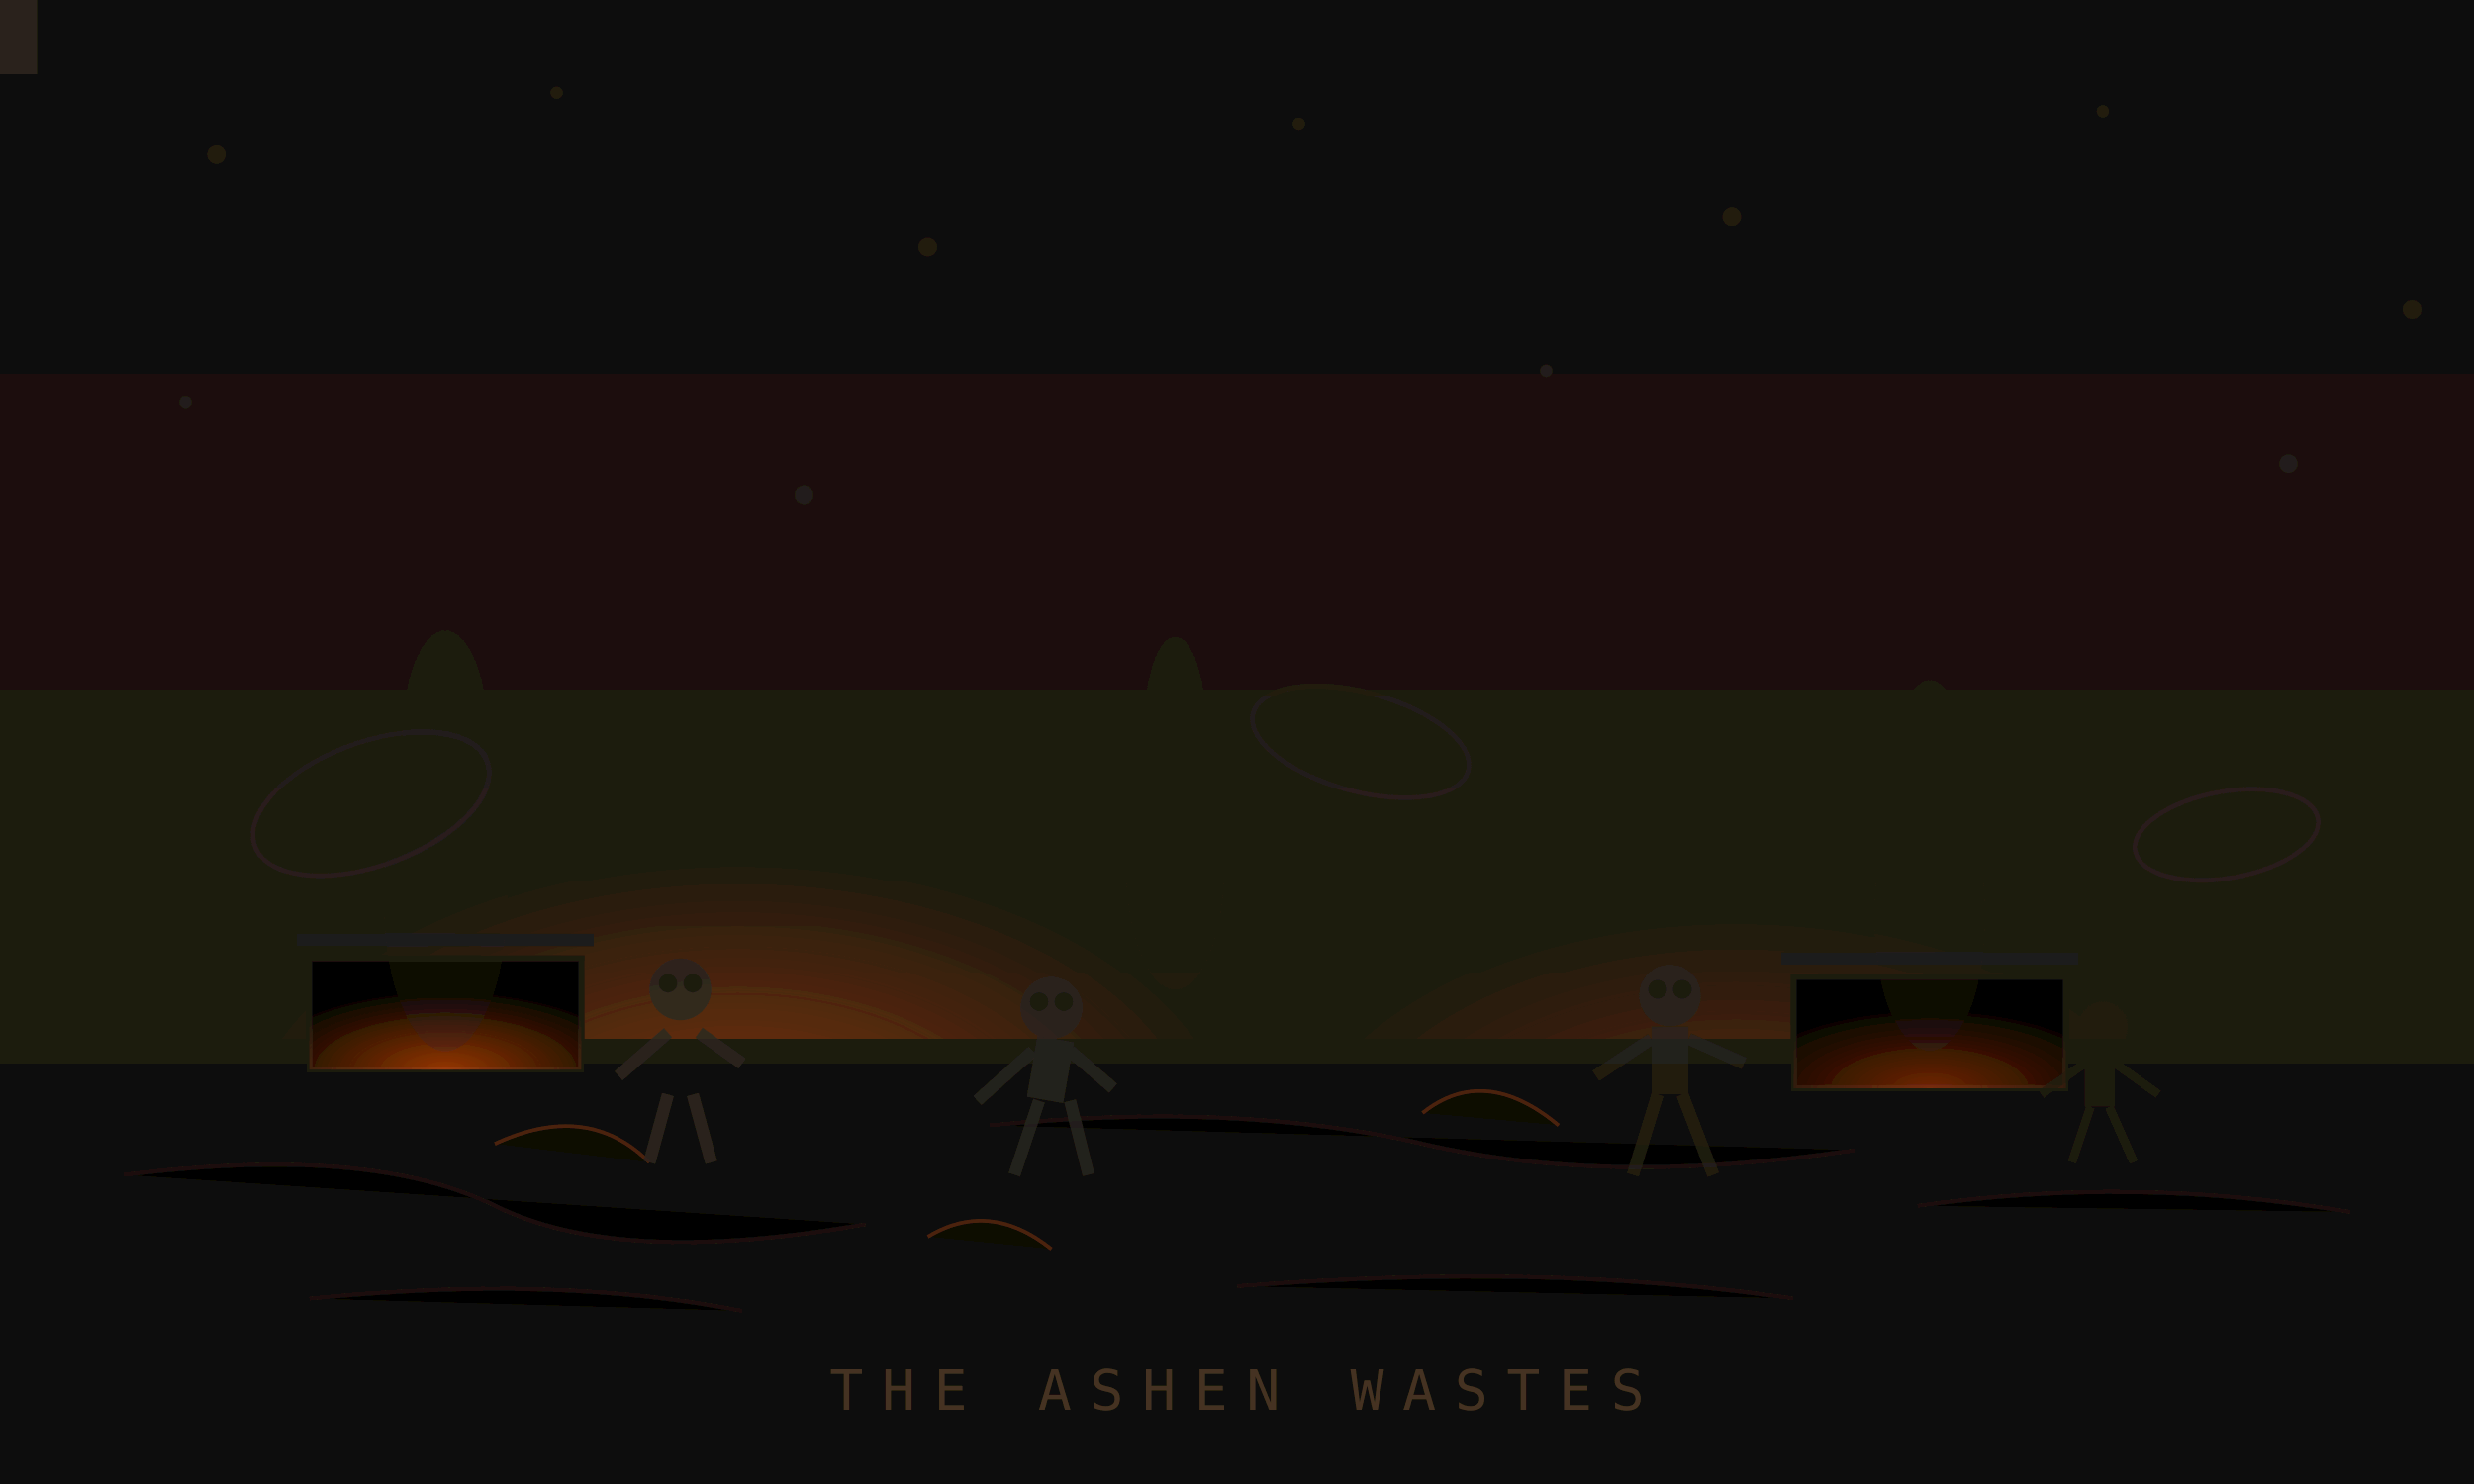
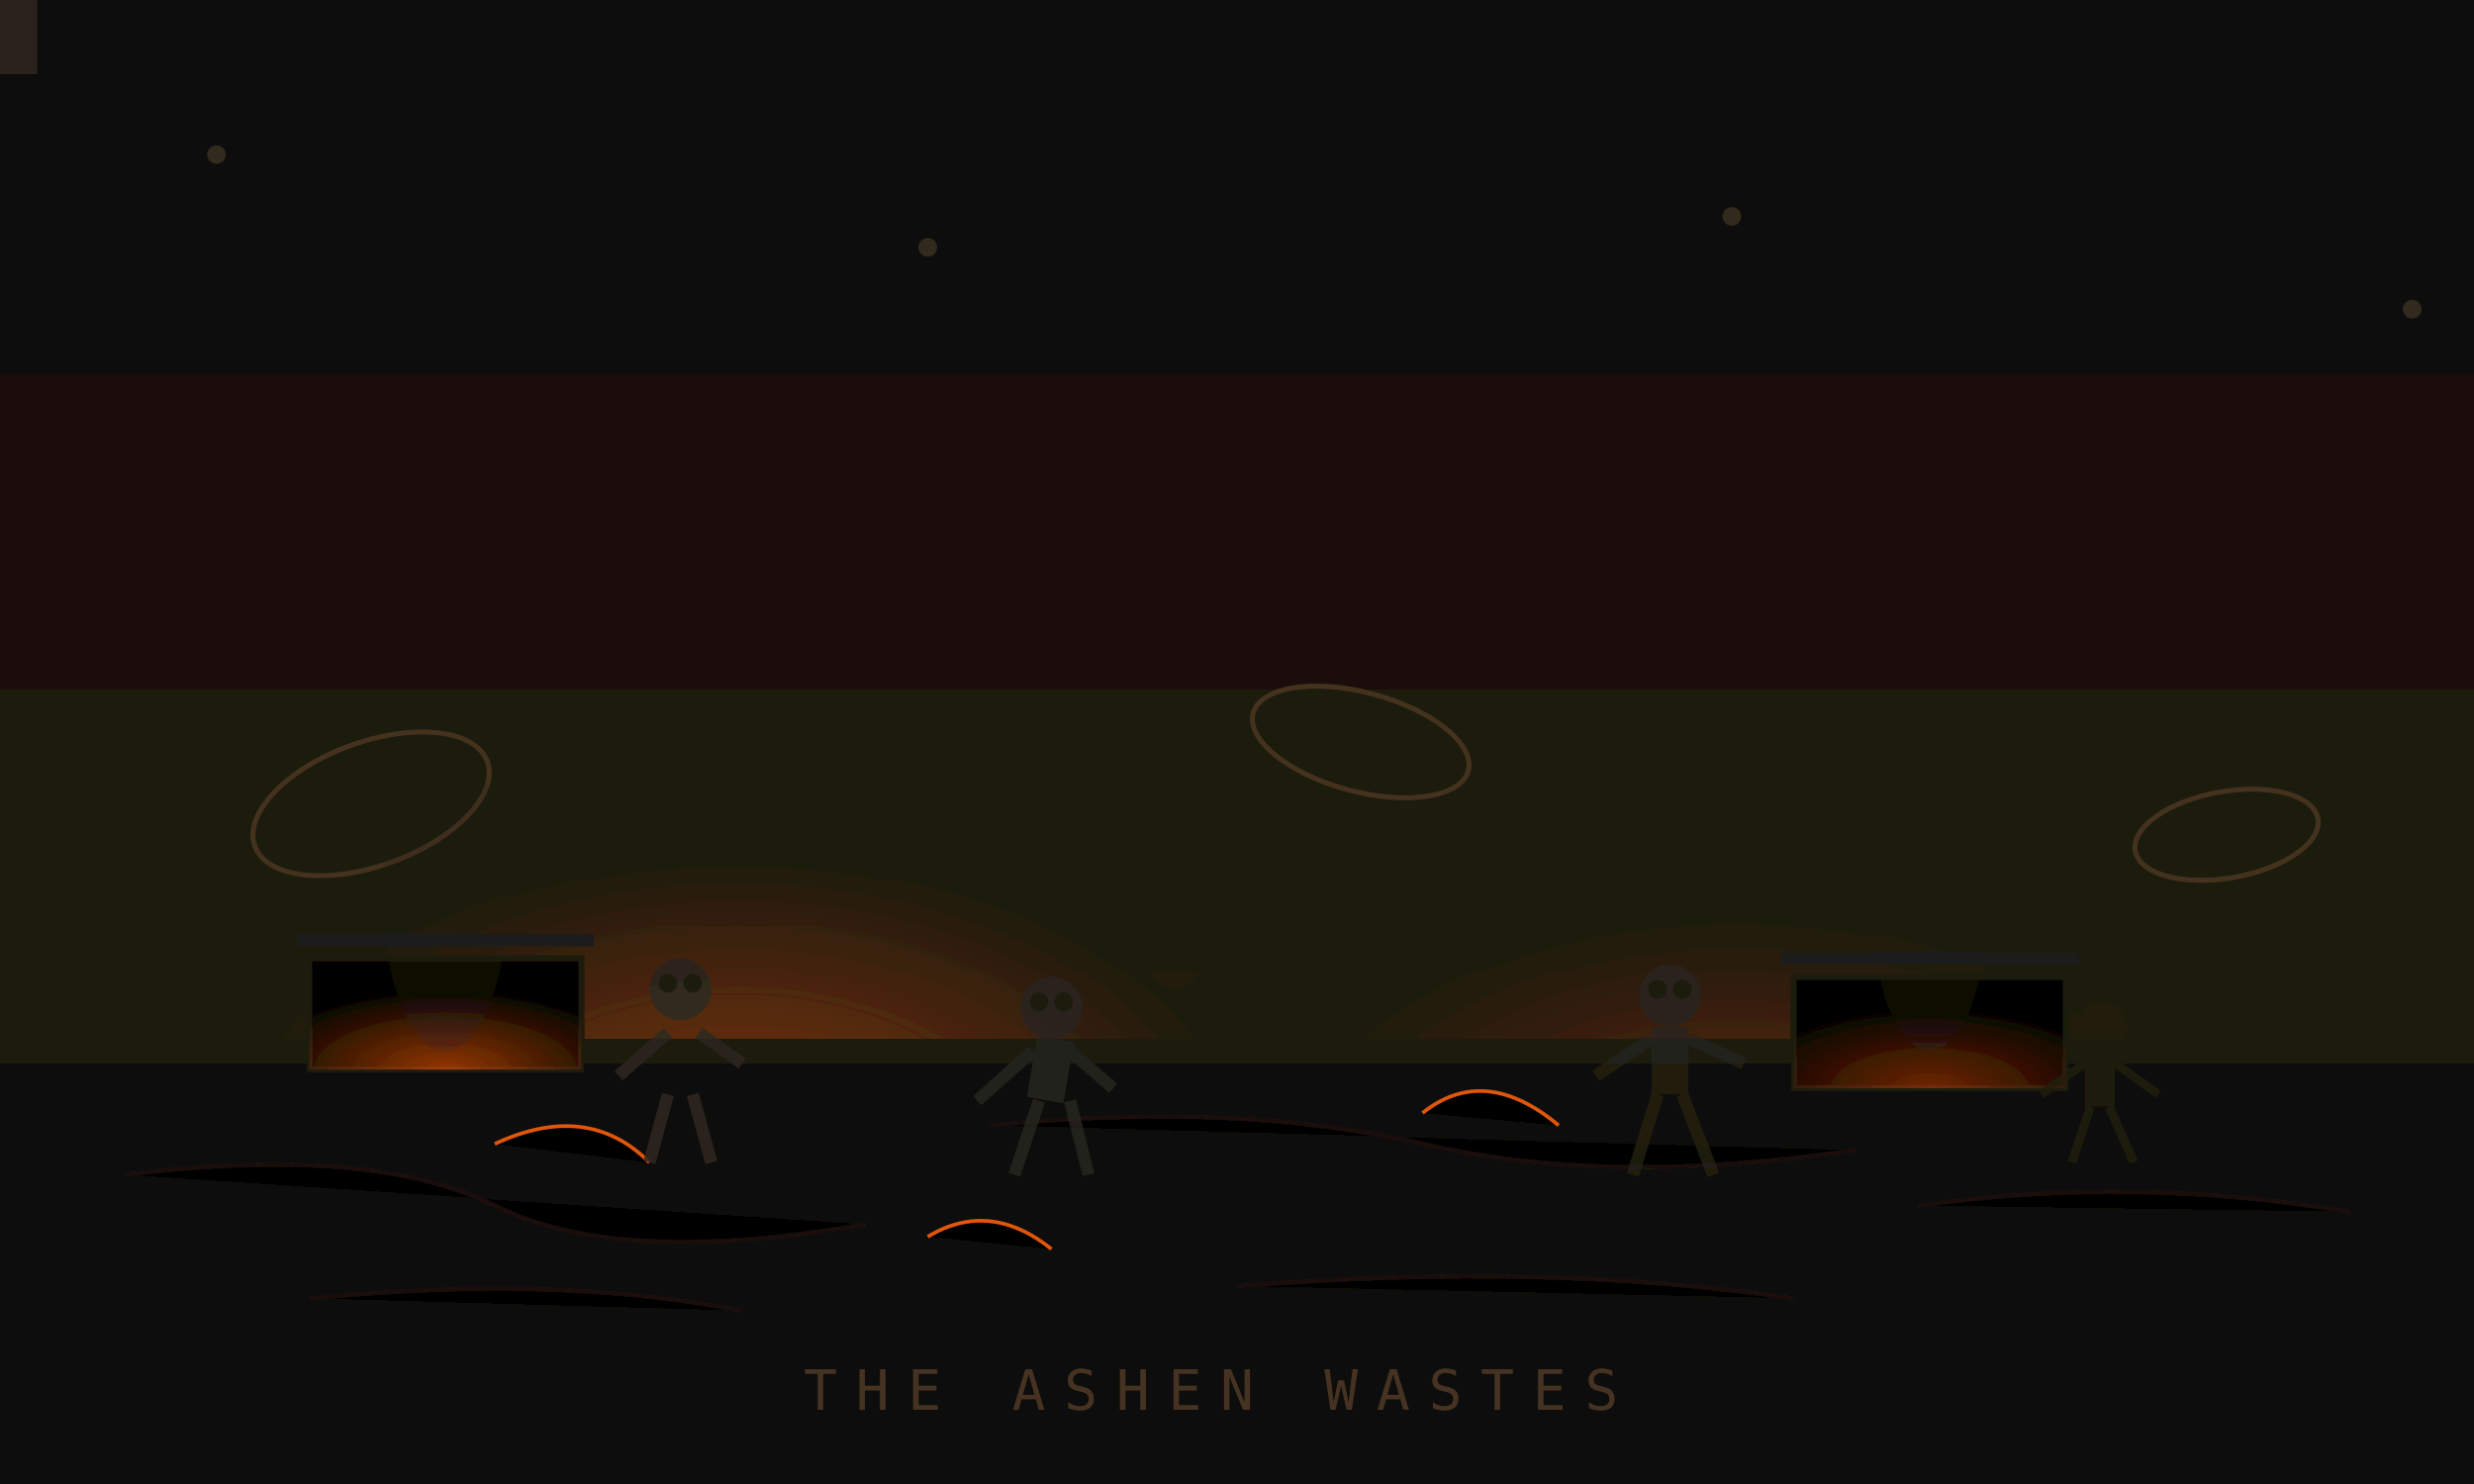
<svg xmlns="http://www.w3.org/2000/svg" viewBox="0 0 400 240" style="filter: brightness(1.4)">
  <rect width="400" height="240" fill="#090908" />
  <linearGradient id="waste-sky" x1="0" y1="0" x2="0" y2="1">
    <stop offset="0%" stop-color="#0d0b08" />
    <stop offset="50%" stop-color="#161210" />
    <stop offset="100%" stop-color="#1e1810" />
  </linearGradient>
  <rect width="400" height="240" fill="url(#waste-sky)" />
  <radialGradient id="fire-glow1" cx="30%" cy="78%" r="20%">
-     <stop offset="0%" stop-color="#d04808" stop-opacity="0.5" />
+     <stop offset="0%" stop-color="#d04808" stop-opacity="0.5">
+       <animate attributeName="stop-opacity" values="0.3;0.7;0.4;0.6;0.3" dur="3s" repeatCount="indefinite" />
+     </stop>
    <stop offset="100%" stop-color="#d04808" stop-opacity="0" />
  </radialGradient>
  <rect width="400" height="240" fill="url(#fire-glow1)" />
  <radialGradient id="fire-glow2" cx="70%" cy="80%" r="18%">
-     <stop offset="0%" stop-color="#b83808" stop-opacity="0.4" />
+     <stop offset="0%" stop-color="#b83808" stop-opacity="0.4">
+       <animate attributeName="stop-opacity" values="0.5;0.2;0.6;0.3;0.5" dur="4s" repeatCount="indefinite" />
+     </stop>
    <stop offset="100%" stop-color="#b83808" stop-opacity="0" />
  </radialGradient>
  <rect width="400" height="240" fill="url(#fire-glow2)" />
  <rect x="0" y="170" width="400" height="70" fill="#0c0b08" />
  <rect x="0" y="168" width="400" height="4" fill="#161410" />
  <g stroke="#1a1610" stroke-width="0.7" opacity="0.6">
    <path d="M20,190 Q60,185 80,195 Q100,205 140,198" />
    <path d="M160,182 Q200,178 230,185 Q260,192 300,186" />
    <path d="M310,195 Q345,190 380,196" />
    <path d="M50,210 Q90,206 120,212" />
    <path d="M200,208 Q250,204 290,210" />
  </g>
-   <g stroke="#c04808" stroke-width="0.6" opacity="0.3">
+   <g stroke="#c04808" stroke-width="0.6">
+     <animate attributeName="opacity" values="0.2;0.5;0.2" dur="3s" repeatCount="indefinite" />
    <path d="M80,185  Q95,178  105,188" />
    <path d="M230,180 Q240,172 252,182" />
    <path d="M150,200 Q160,194 170,202" />
  </g>
  <rect x="50" y="155" width="44" height="18" fill="#050503" stroke="#141210" stroke-width="1" />
  <line x1="48" y1="152" x2="96" y2="152" stroke="#181612" stroke-width="2" />
  <radialGradient id="shaft1" cx="50%" cy="100%" r="70%">
-     <stop offset="0%" stop-color="#d04808" stop-opacity="0.6" />
+     <stop offset="0%" stop-color="#d04808" stop-opacity="0.6">
+       <animate attributeName="stop-opacity" values="0.4;0.8;0.4;0.7;0.4" dur="2.5s" repeatCount="indefinite" />
+     </stop>
    <stop offset="100%" stop-color="#d04808" stop-opacity="0" />
  </radialGradient>
  <rect x="50" y="155" width="44" height="18" fill="url(#shaft1)" />
  <rect x="290" y="158" width="44" height="18" fill="#050503" stroke="#141210" stroke-width="1" />
  <line x1="288" y1="155" x2="336" y2="155" stroke="#181612" stroke-width="2" />
  <radialGradient id="shaft2" cx="50%" cy="100%" r="70%">
-     <stop offset="0%" stop-color="#b83808" stop-opacity="0.5" />
+     <stop offset="0%" stop-color="#b83808" stop-opacity="0.5">
+       <animate attributeName="stop-opacity" values="0.6;0.3;0.7;0.4;0.6" dur="3.2s" repeatCount="indefinite" />
+     </stop>
    <stop offset="100%" stop-color="#b83808" stop-opacity="0" />
  </radialGradient>
  <rect x="290" y="158" width="44" height="18" fill="url(#shaft2)" />
  <g fill="#252018" opacity="0.85">
+     <animateTransform attributeName="transform" type="translate" values="0 0; 2 0; 0 0; -2 0; 0 0" dur="9s" repeatCount="indefinite" />
    <circle cx="110" cy="160" r="5" />
    <rect cx="107" cy="165" width="6" height="12" />
    <line x1="108" y1="167" x2="100" y2="174" stroke="#252018" stroke-width="2" />
    <line x1="113" y1="167" x2="120" y2="172" stroke="#252018" stroke-width="2" />
    <line x1="108" y1="177" x2="105" y2="188" stroke="#252018" stroke-width="2" />
    <line x1="112" y1="177" x2="115" y2="188" stroke="#252018" stroke-width="2" />
  </g>
  <circle cx="108" cy="159" r="1.5" fill="#181410" />
  <circle cx="112" cy="159" r="1.5" fill="#181410" />
  <g fill="#221e16" opacity="0.8">
+     <animateTransform attributeName="transform" type="translate" values="0 0; -2 0; 0 0; 2 0; 0 0" dur="11s" repeatCount="indefinite" />
    <circle cx="170" cy="163" r="5" />
    <rect x="167" y="168" width="6" height="10" transform="rotate(10,170,172)" />
    <line x1="167" y1="170" x2="158" y2="178" stroke="#221e16" stroke-width="2" />
    <line x1="173" y1="170" x2="180" y2="176" stroke="#221e16" stroke-width="2" />
    <line x1="168" y1="178" x2="164" y2="190" stroke="#221e16" stroke-width="2" />
    <line x1="173" y1="178" x2="176" y2="190" stroke="#221e16" stroke-width="2" />
  </g>
  <circle cx="168" cy="162" r="1.5" fill="#151210" />
  <circle cx="172" cy="162" r="1.5" fill="#151210" />
  <g fill="#201c14" opacity="0.75">
+     <animateTransform attributeName="transform" type="translate" values="0 0; 3 0; 6 0; 9 0; 12 0" dur="15s" repeatCount="indefinite" />
    <circle cx="270" cy="161" r="5" />
    <rect x="267" y="166" width="6" height="11" />
    <line x1="267" y1="168" x2="258" y2="174" stroke="#201c14" stroke-width="2" />
    <line x1="273" y1="168" x2="282" y2="172" stroke="#201c14" stroke-width="2" />
    <line x1="268" y1="177" x2="264" y2="190" stroke="#201c14" stroke-width="2" />
    <line x1="272" y1="177" x2="277" y2="190" stroke="#201c14" stroke-width="2" />
  </g>
  <circle cx="268" cy="160" r="1.5" fill="#141210" />
  <circle cx="272" cy="160" r="1.5" fill="#141210" />
  <g fill="#1a1810" opacity="0.6">
+     <animateTransform attributeName="transform" type="translate" values="0 0; -3 0; 0 0; 3 0; 0 0" dur="13s" repeatCount="indefinite" />
    <circle cx="340" cy="166" r="4" />
    <rect x="337" y="170" width="5" height="9" />
    <line x1="337" y1="172" x2="330" y2="177" stroke="#1a1810" stroke-width="1.5" />
    <line x1="342" y1="172" x2="349" y2="177" stroke="#1a1810" stroke-width="1.5" />
    <line x1="338" y1="179" x2="335" y2="188" stroke="#1a1810" stroke-width="1.5" />
    <line x1="341" y1="179" x2="345" y2="188" stroke="#1a1810" stroke-width="1.5" />
  </g>
-   <g stroke="#3a2c18" stroke-width="0.8" fill="none" opacity="0.25">
-     <ellipse cx="60" cy="130" rx="20" ry="10" transform="rotate(-20,60,130)" />
-     <ellipse cx="220" cy="120" rx="18" ry="8" transform="rotate(15,220,120)" />
-     <ellipse cx="360" cy="135" rx="15" ry="7" transform="rotate(-10,360,135)" />
+   <g stroke="#3a2c18" stroke-width="0.8" fill="none">
+     <ellipse cx="60" cy="130" rx="20" ry="10" transform="rotate(-20,60,130)">
+       <animateTransform attributeName="transform" type="translate" values="0 0; 15 -10; 30 -20; 45 -30" dur="20s" repeatCount="indefinite" />
+       <animate attributeName="opacity" values="0.25;0.35;0.25;0.1;0" dur="20s" repeatCount="indefinite" />
+     </ellipse>
+     <ellipse cx="220" cy="120" rx="18" ry="8" transform="rotate(15,220,120)">
+       <animateTransform attributeName="transform" type="translate" values="0 0; -10 -8; -20 -16" dur="18s" repeatCount="indefinite" />
+       <animate attributeName="opacity" values="0.25;0.3;0.1;0" dur="18s" repeatCount="indefinite" />
+     </ellipse>
+     <ellipse cx="360" cy="135" rx="15" ry="7" transform="rotate(-10,360,135)">
+       <animateTransform attributeName="transform" type="translate" values="0 0; 8 -6; 16 -12" dur="22s" repeatCount="indefinite" />
+       <animate attributeName="opacity" values="0.25;0.35;0.15;0" dur="22s" repeatCount="indefinite" />
+     </ellipse>
  </g>
  <g fill="#201a12" opacity="0.2">
-     <ellipse cx="72" cy="145" rx="10" ry="25" />
-     <ellipse cx="72" cy="120" rx="7" ry="18" />
-     <ellipse cx="312" cy="148" rx="9" ry="22" />
-     <ellipse cx="312" cy="126" rx="6" ry="16" />
-     <ellipse cx="190" cy="140" rx="8" ry="20" />
-     <ellipse cx="190" cy="118" rx="5" ry="15" />
+     <ellipse cx="72" cy="145" rx="10" ry="25">
+       <animateTransform attributeName="transform" type="translate" values="0 0; 2 -10; 0 0" dur="9s" repeatCount="indefinite" />
+     </ellipse>
+     <ellipse cx="312" cy="148" rx="9" ry="22">
+       <animateTransform attributeName="transform" type="translate" values="0 0; -2 -8; 0 0" dur="11s" repeatCount="indefinite" />
+     </ellipse>
+     <ellipse cx="190" cy="140" rx="8" ry="20">
+       <animateTransform attributeName="transform" type="translate" values="0 0; 1 -7; 0 0" dur="8s" repeatCount="indefinite" />
+     </ellipse>
  </g>
-   <g fill="#2a2418" opacity="0.45">
-     <circle cx="35" cy="25" r="1.5" />
-     <circle cx="90" cy="15" r="1" />
-     <circle cx="150" cy="40" r="1.5" />
-     <circle cx="210" cy="20" r="1" />
-     <circle cx="280" cy="35" r="1.5" />
-     <circle cx="340" cy="18" r="1" />
-     <circle cx="390" cy="50" r="1.5" />
-     <circle cx="30" cy="65" r="1" />
-     <circle cx="130" cy="80" r="1.5" />
-     <circle cx="250" cy="60" r="1" />
-     <circle cx="370" cy="75" r="1.5" />
+   <g fill="#2a2418">
+     <circle cx="35" cy="25" r="1.5">
+       <animateTransform attributeName="transform" type="translate" values="0 0; -5 80; -5 160" dur="16s" repeatCount="indefinite" />
+       <animate attributeName="opacity" values="0.45;0.45;0" dur="16s" repeatCount="indefinite" />
+     </circle>
+     <circle cx="150" cy="40" r="1.5">
+       <animateTransform attributeName="transform" type="translate" values="0 0; -4 60; -4 120" dur="12s" repeatCount="indefinite" />
+       <animate attributeName="opacity" values="0.45;0.45;0" dur="12s" repeatCount="indefinite" />
+     </circle>
+     <circle cx="280" cy="35" r="1.5">
+       <animateTransform attributeName="transform" type="translate" values="0 0; -5 90; -5 180" dur="18s" repeatCount="indefinite" />
+       <animate attributeName="opacity" values="0.45;0.45;0" dur="18s" repeatCount="indefinite" />
+     </circle>
+     <circle cx="390" cy="50" r="1.5">
+       <animateTransform attributeName="transform" type="translate" values="0 0; -4 70; -4 140" dur="14s" repeatCount="indefinite" />
+       <animate attributeName="opacity" values="0.45;0.45;0" dur="14s" repeatCount="indefinite" />
+     </circle>
  </g>
-   <text x="200" y="228" font-family="monospace" font-size="9" fill="#3a2c1a" text-anchor="middle" letter-spacing="3">THE ASHEN WASTES</text>
+   <text x="200" y="228" font-family="monospace" font-size="9" fill="#3a2c1a" text-anchor="middle" letter-spacing="3">THE ASHEN WASTES
+     <animate attributeName="opacity" values="0.5;1;0.5" dur="6s" repeatCount="indefinite" />
+   </text>
</svg>
